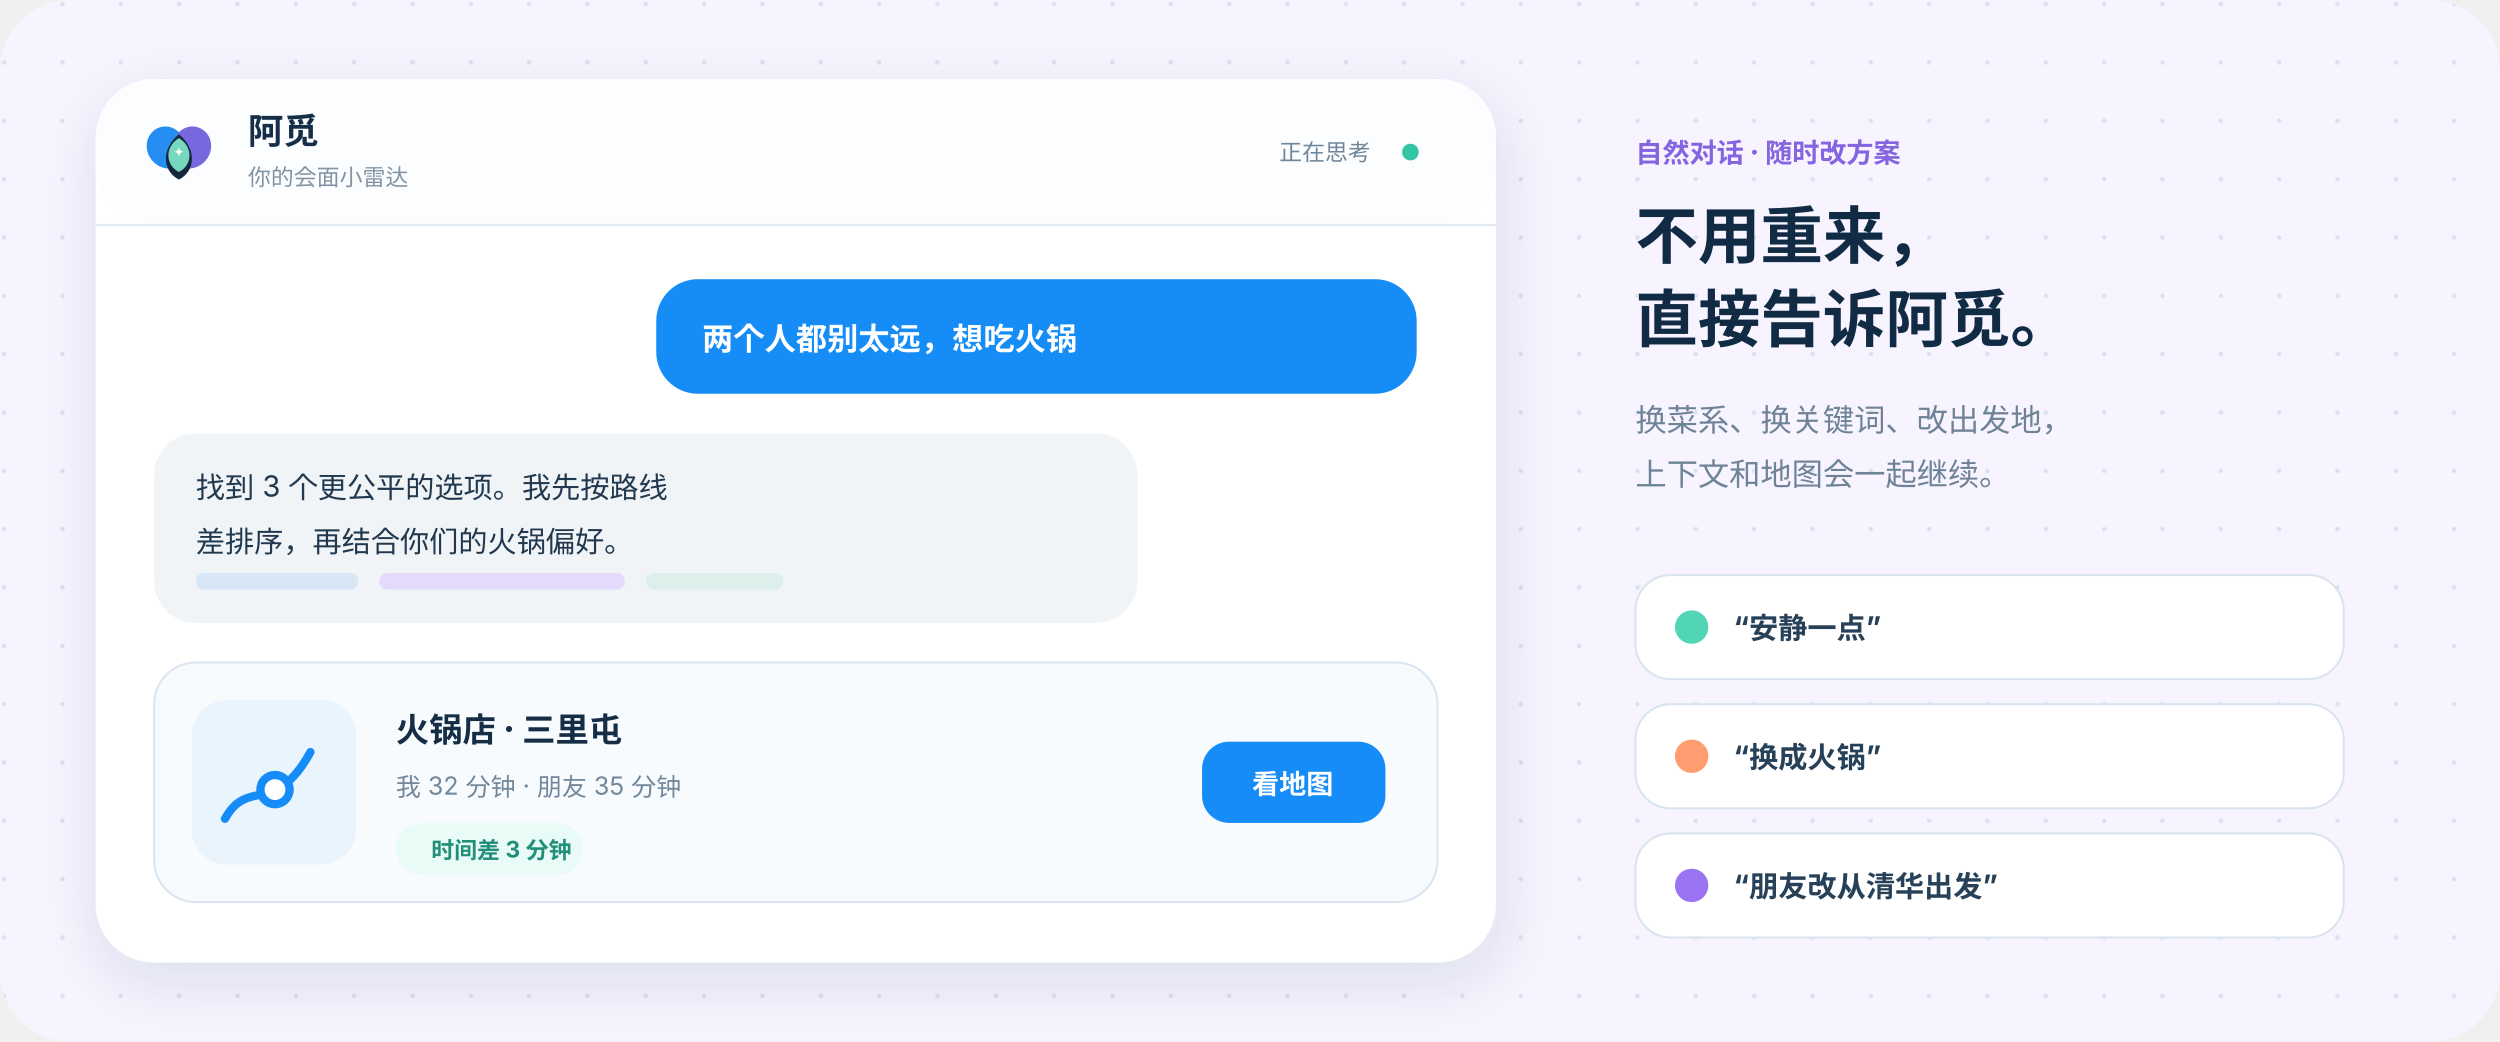
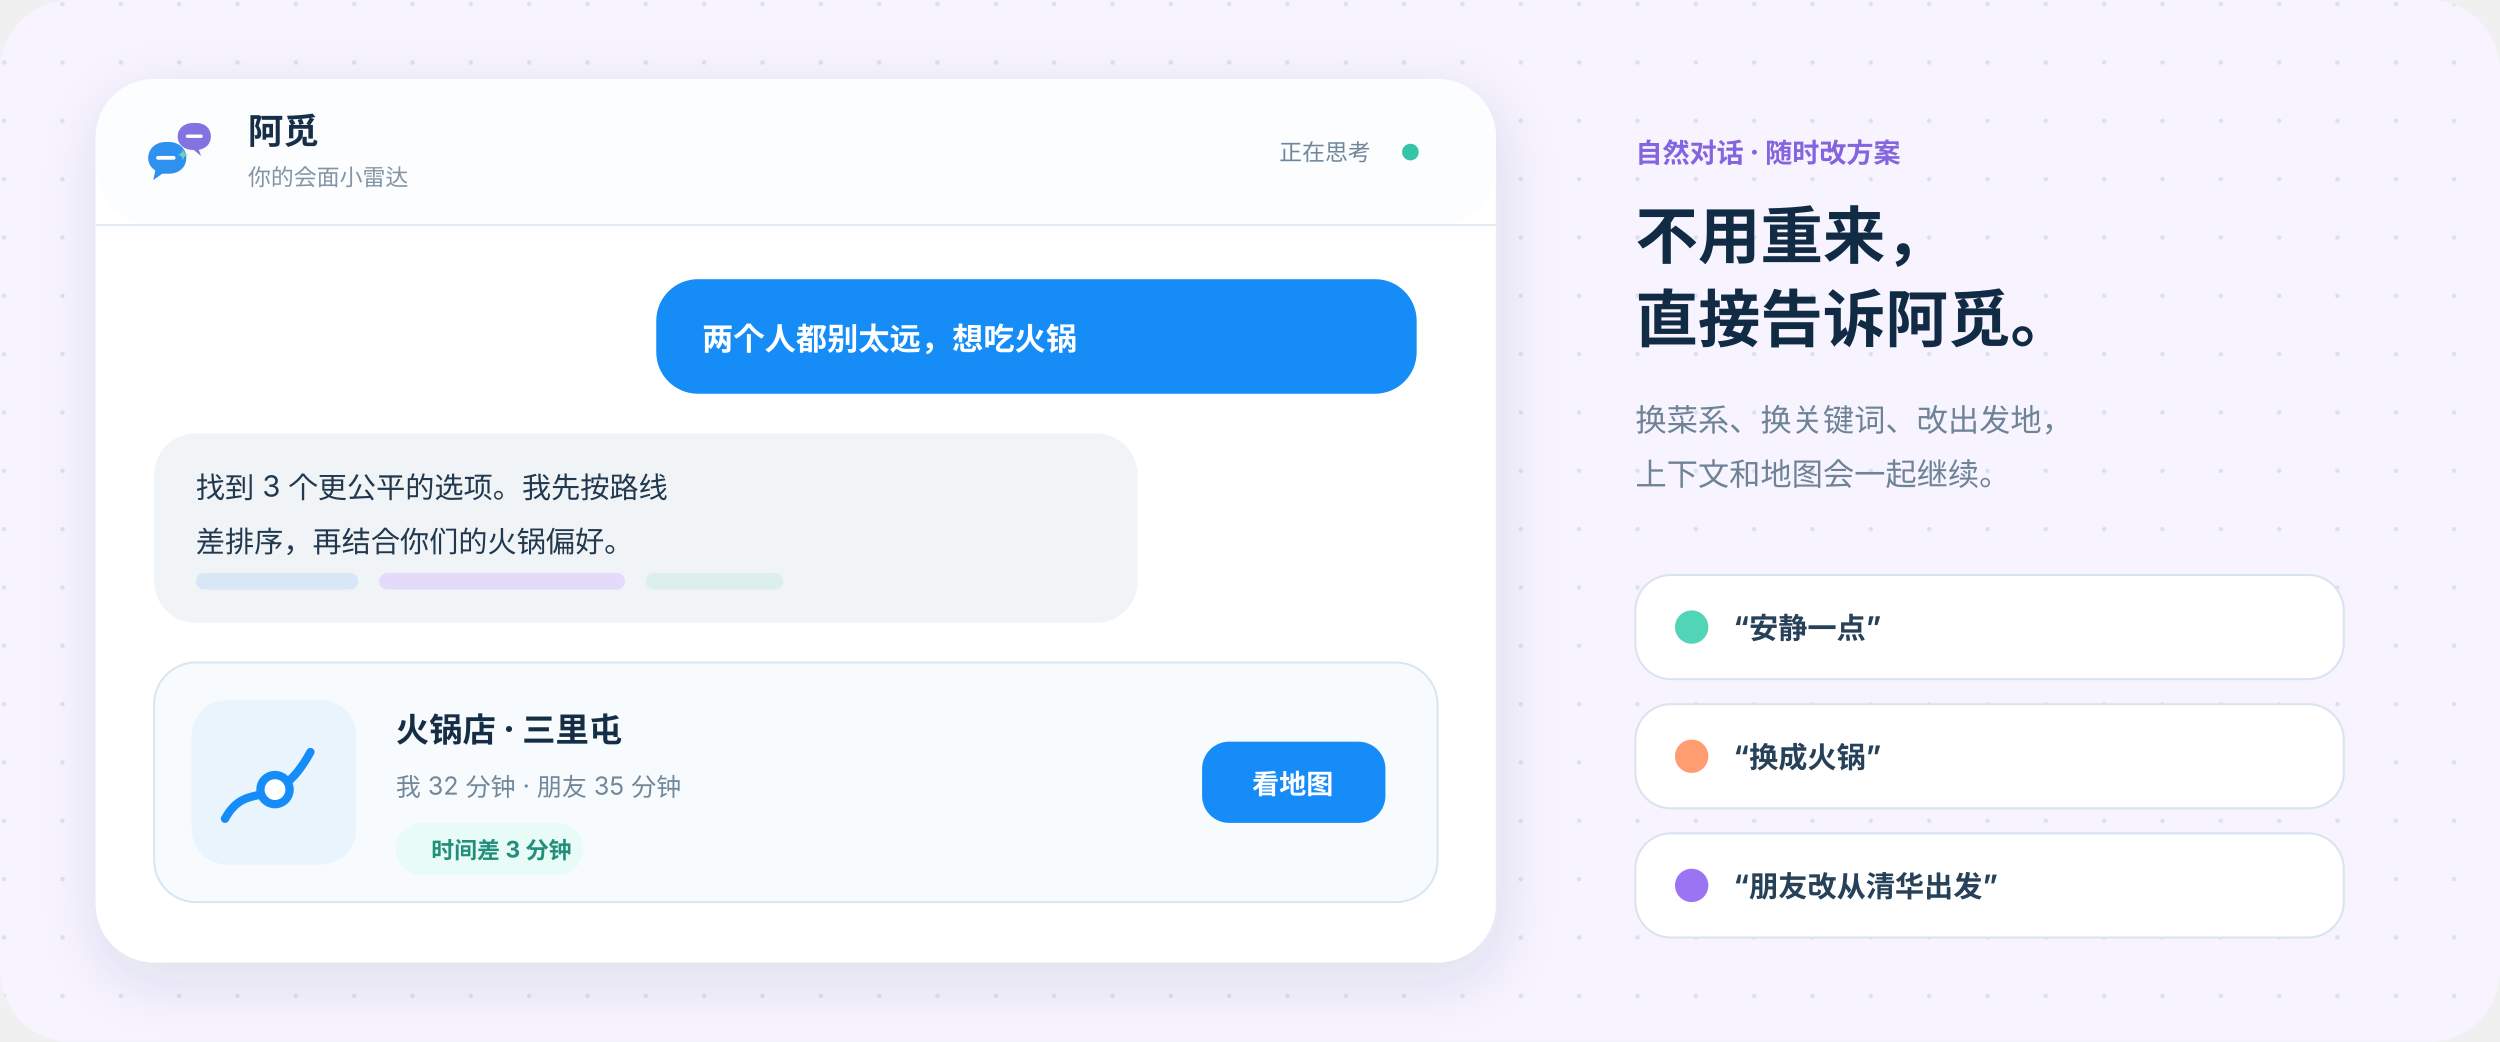
<svg xmlns="http://www.w3.org/2000/svg" width="1200" height="500" viewBox="0 0 1200 500" fill="none" role="img" aria-labelledby="title">
  <defs>
    <linearGradient id="bg" x1="0" y1="0" x2="1200" y2="500">
      <stop stop-color="#F7F4FF" />
      <stop offset=".45" stop-color="#F7FAFD" />
      <stop offset="1" stop-color="#EEF8FF" />
    </linearGradient>
    <linearGradient id="orb" x1="0" y1="0" x2="1" y2="1">
      <stop stop-color="#83BEFF" />
      <stop offset=".48" stop-color="#3188F5" />
      <stop offset="1" stop-color="#6357D9" />
    </linearGradient>
    <filter id="shadow">
      <feDropShadow dy="9" stdDeviation="14" flood-color="#183B5A" flood-opacity=".12" />
    </filter>
    <pattern id="dots" width="28" height="28" patternUnits="userSpaceOnUse">
      <circle cx="2" cy="2" r="1.1" fill="#AFC5D9" fill-opacity=".4" />
    </pattern>
  </defs>
  <rect width="1200" height="500" rx="34" fill="url(#bg)" />
  <rect width="1200" height="500" rx="34" fill="url(#dots)" />
  <g transform="translate(46 38)" filter="url(#shadow)" font-family="Inter,-apple-system,BlinkMacSystemFont,'PingFang SC',sans-serif">
    <rect width="672" height="424" rx="28" fill="white" />
    <rect width="672" height="70" rx="28" fill="#FCFDFE" />
    <path d="M0 70H672" stroke="#E1EAF2" />
    <g transform="translate(21 16) scale(.59)">
-       <path d="M31.7 15.8C25.2 9.5 15.6 10.1 9.9 16.3C4 22.7 4.7 32.9 10.4 39.3C15.2 44.7 22.6 47 29.1 44.8C32 38.9 34.1 32.3 35 25.7C35.5 21.8 34.3 18.4 31.7 15.8Z" fill="#278EF2" />
-       <path d="M32.3 15.8C38.8 9.5 48.4 10.1 54.1 16.3C60 22.7 59.3 32.9 53.6 39.3C48.8 44.7 41.4 47 34.9 44.8C32 38.9 29.9 32.3 29 25.7C28.5 21.8 29.7 18.4 32.3 15.8Z" fill="#7768DF" />
-       <path d="M32 17.7C38.9 23.1 43.3 31.4 42.5 39.6C41.7 47.2 36.8 52.3 32 54.5C27.2 52.3 22.3 47.2 21.5 39.6C20.7 31.4 25.1 23.1 32 17.7Z" fill="#14283E" />
-       <path d="M32 20.8C38 24.5 41.1 30.1 40.5 36.4C39.9 41.9 36.7 46 32 48.4C27.3 46 24.1 41.9 23.5 36.4C22.9 30.1 26 24.5 32 20.8Z" fill="#76D8BF" />
-       <path d="M32 28.1C32.43 30.65 33.35 31.57 35.9 32C33.35 32.43 32.43 33.35 32 35.9C31.57 33.35 30.65 32.43 28.1 32C30.65 31.57 31.57 30.65 32 28.1Z" fill="white" />
+       <path d="M7 37.1C7 29.5 13 24 21.2 24H23.8C32.1 24 38 29.4 38 37C38 44.5 32.1 49.8 23.8 49.8H18.5L11.1 55L12.8 47.2C9.2 44.9 7 41.4 7 37.1Z" fill="#2E91EF" />
+       <path d="M15 36.9H27.7" stroke="white" stroke-width="3.1" stroke-linecap="round" />
+       <path d="M31 19.5C31 12.9 36.3 8.5 43.5 8.5H46C53.2 8.5 58 12.9 58 19.5C58 25.4 54.1 29.4 48.2 30.3L50.1 35.5L44.1 30.5H43.5C36.3 30.5 31 26.1 31 19.5Z" fill="#8273E1" />
+       <path d="M39 19.3H50" stroke="white" stroke-width="2.8" stroke-linecap="round" />
+       <path d="M35.3 29.7C35.78 32.72 36.88 33.82 39.9 34.3C36.88 34.78 35.78 35.88 35.3 38.9C34.82 35.88 33.72 34.78 30.7 34.3C33.72 33.82 34.82 32.72 35.3 29.7Z" fill="#70D2BA" />
    </g>
    <text x="73" y="31" fill="#142E46" font-size="17" font-weight="760">阿觅</text>
    <text x="73" y="51" fill="#8395A5" font-size="11">你的会面小雷达</text>
    <circle cx="631" cy="35" r="4" fill="#35C4A5" />
    <text x="568" y="39" fill="#6F879B" font-size="11">正在思考</text>
    <g transform="translate(269 96)">
      <rect width="365" height="55" rx="20" fill="#158CF7" />
      <text x="22" y="34" fill="white" font-size="15" font-weight="620">两个人都别太远，想吃火锅</text>
    </g>
    <g transform="translate(28 170)">
      <rect width="472" height="91" rx="20" fill="#F0F4F7" />
      <text x="20" y="31" fill="#21394F" font-size="14">找到 3 个更公平的选项。我先按路线</text>
      <text x="20" y="57" fill="#21394F" font-size="14">差排序，再结合你们的火锅偏好。</text>
      <rect x="20" y="67" width="78" height="8" rx="4" fill="#D7E7F5" />
      <rect x="108" y="67" width="118" height="8" rx="4" fill="#E4DBFB" />
      <rect x="236" y="67" width="66" height="8" rx="4" fill="#DCEFEA" />
    </g>
    <g transform="translate(28 280)">
      <rect width="616" height="115" rx="20" fill="#F8FBFE" stroke="#D9E6F1" />
      <rect x="18" y="18" width="79" height="79" rx="17" fill="#EAF4FD" />
      <path d="M34 75C45 55 58 74 75 43" stroke="#188CF8" stroke-width="4" stroke-linecap="round" />
      <circle cx="58" cy="61" r="7" fill="white" stroke="#188CF8" stroke-width="4" />
      <text x="116" y="38" fill="#122D45" font-size="16" font-weight="760">火锅店 · 三里屯</text>
      <text x="116" y="64" fill="#71879A" font-size="12">我 32 分钟 · 朋友 35 分钟</text>
      <rect x="116" y="77" width="90" height="25" rx="12.5" fill="#E8FBF6" />
      <text x="133" y="94" fill="#218F7B" font-size="11" font-weight="650">时间差 3 分钟</text>
      <rect x="503" y="38" width="88" height="39" rx="13" fill="#188CF8" />
      <text x="527" y="63" fill="white" font-size="13" font-weight="700">看地图</text>
    </g>
  </g>
  <g transform="translate(785 60)" font-family="Inter,-apple-system,BlinkMacSystemFont,'PingFang SC',sans-serif">
    <text x="0" y="18" fill="#8464DF" font-size="13" font-weight="760">自然对话 · 随时改方案</text>
    <text x="0" y="64" fill="#102B43" font-size="30" font-weight="780">不用重来，</text>
    <text x="0" y="104" fill="#102B43" font-size="30" font-weight="780">直接告诉阿觅。</text>
    <text x="0" y="147" fill="#6E8396" font-size="15">换菜系、换关键词、改出发地，</text>
    <text x="0" y="173" fill="#6E8396" font-size="15">上下文和地图会一起继续。</text>
    <g transform="translate(0 216)">
      <rect width="340" height="50" rx="17" fill="white" stroke="#D9E4EF" />
      <circle cx="27" cy="25" r="8" fill="#52D4B7" />
      <text x="47" y="30" fill="#274159" font-size="14" font-weight="650">“安静一点”</text>
    </g>
    <g transform="translate(0 278)">
      <rect width="340" height="50" rx="17" fill="white" stroke="#D9E4EF" />
      <circle cx="27" cy="25" r="8" fill="#FF9C70" />
      <text x="47" y="30" fill="#274159" font-size="14" font-weight="650">“换成火锅”</text>
    </g>
    <g transform="translate(0 340)">
      <rect width="340" height="50" rx="17" fill="white" stroke="#D9E4EF" />
      <circle cx="27" cy="25" r="8" fill="#9B74F4" />
      <text x="47" y="30" fill="#274159" font-size="14" font-weight="650">“朋友改从清华出发”</text>
    </g>
  </g>
</svg>
